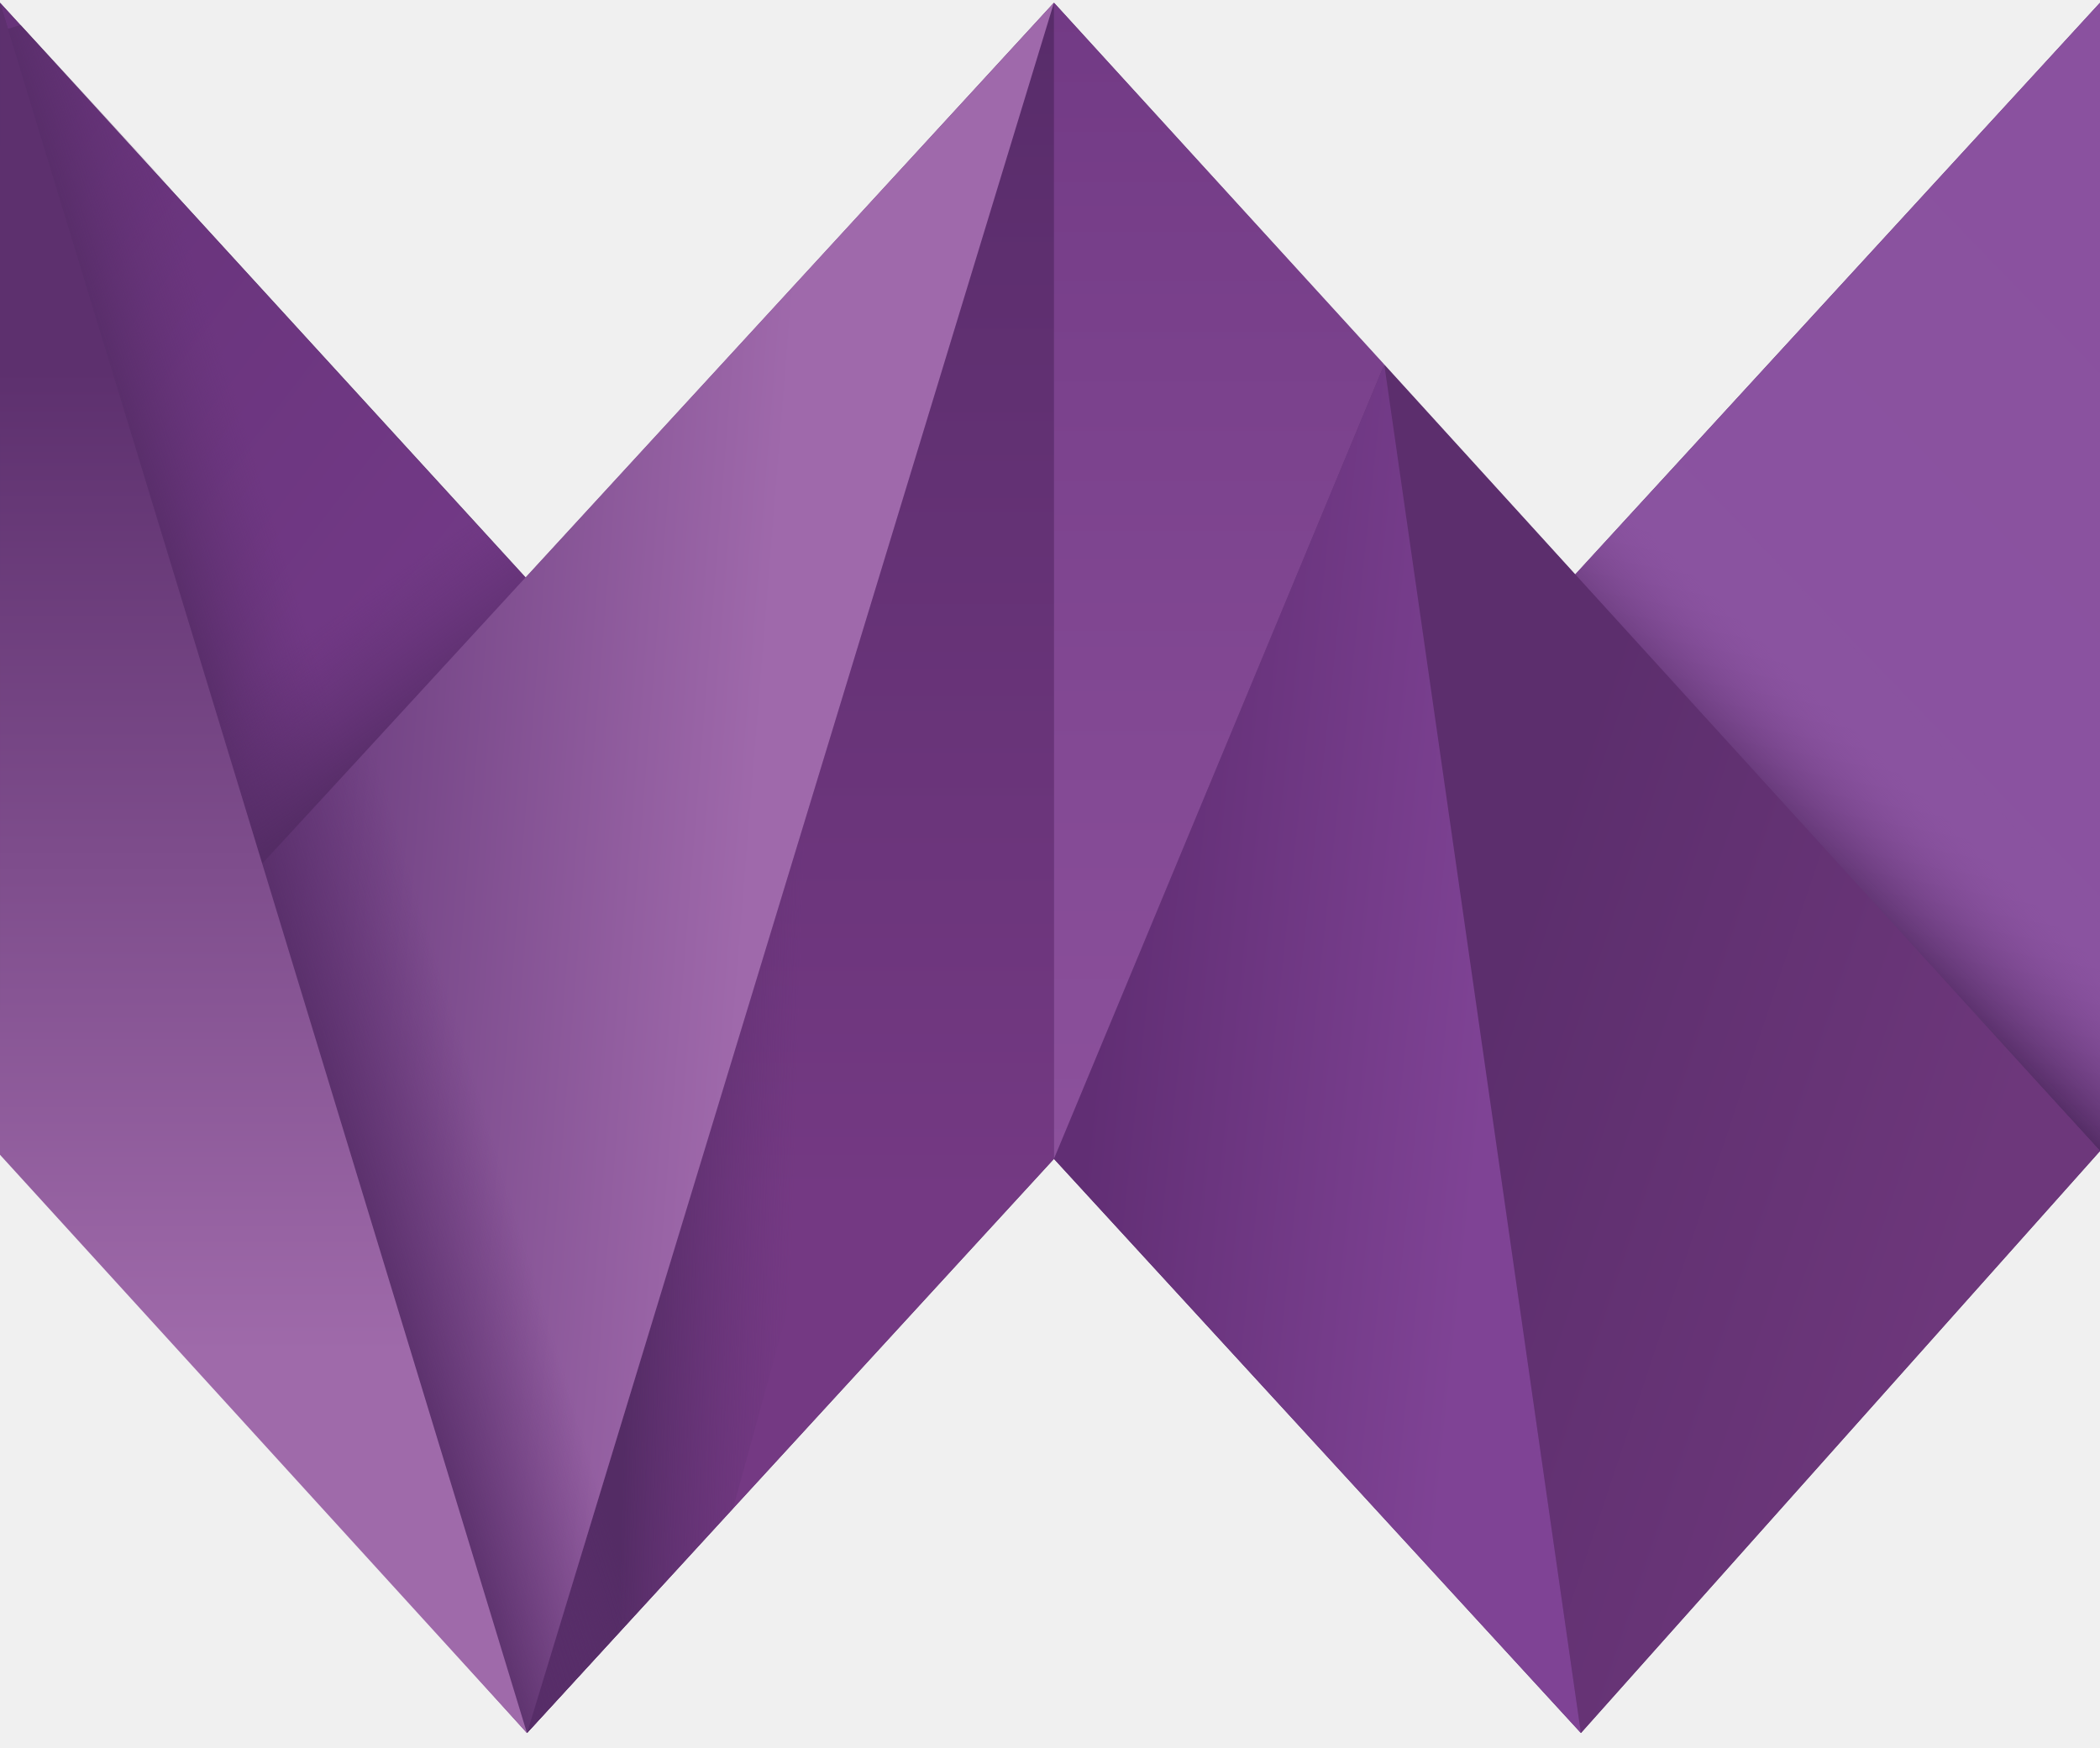
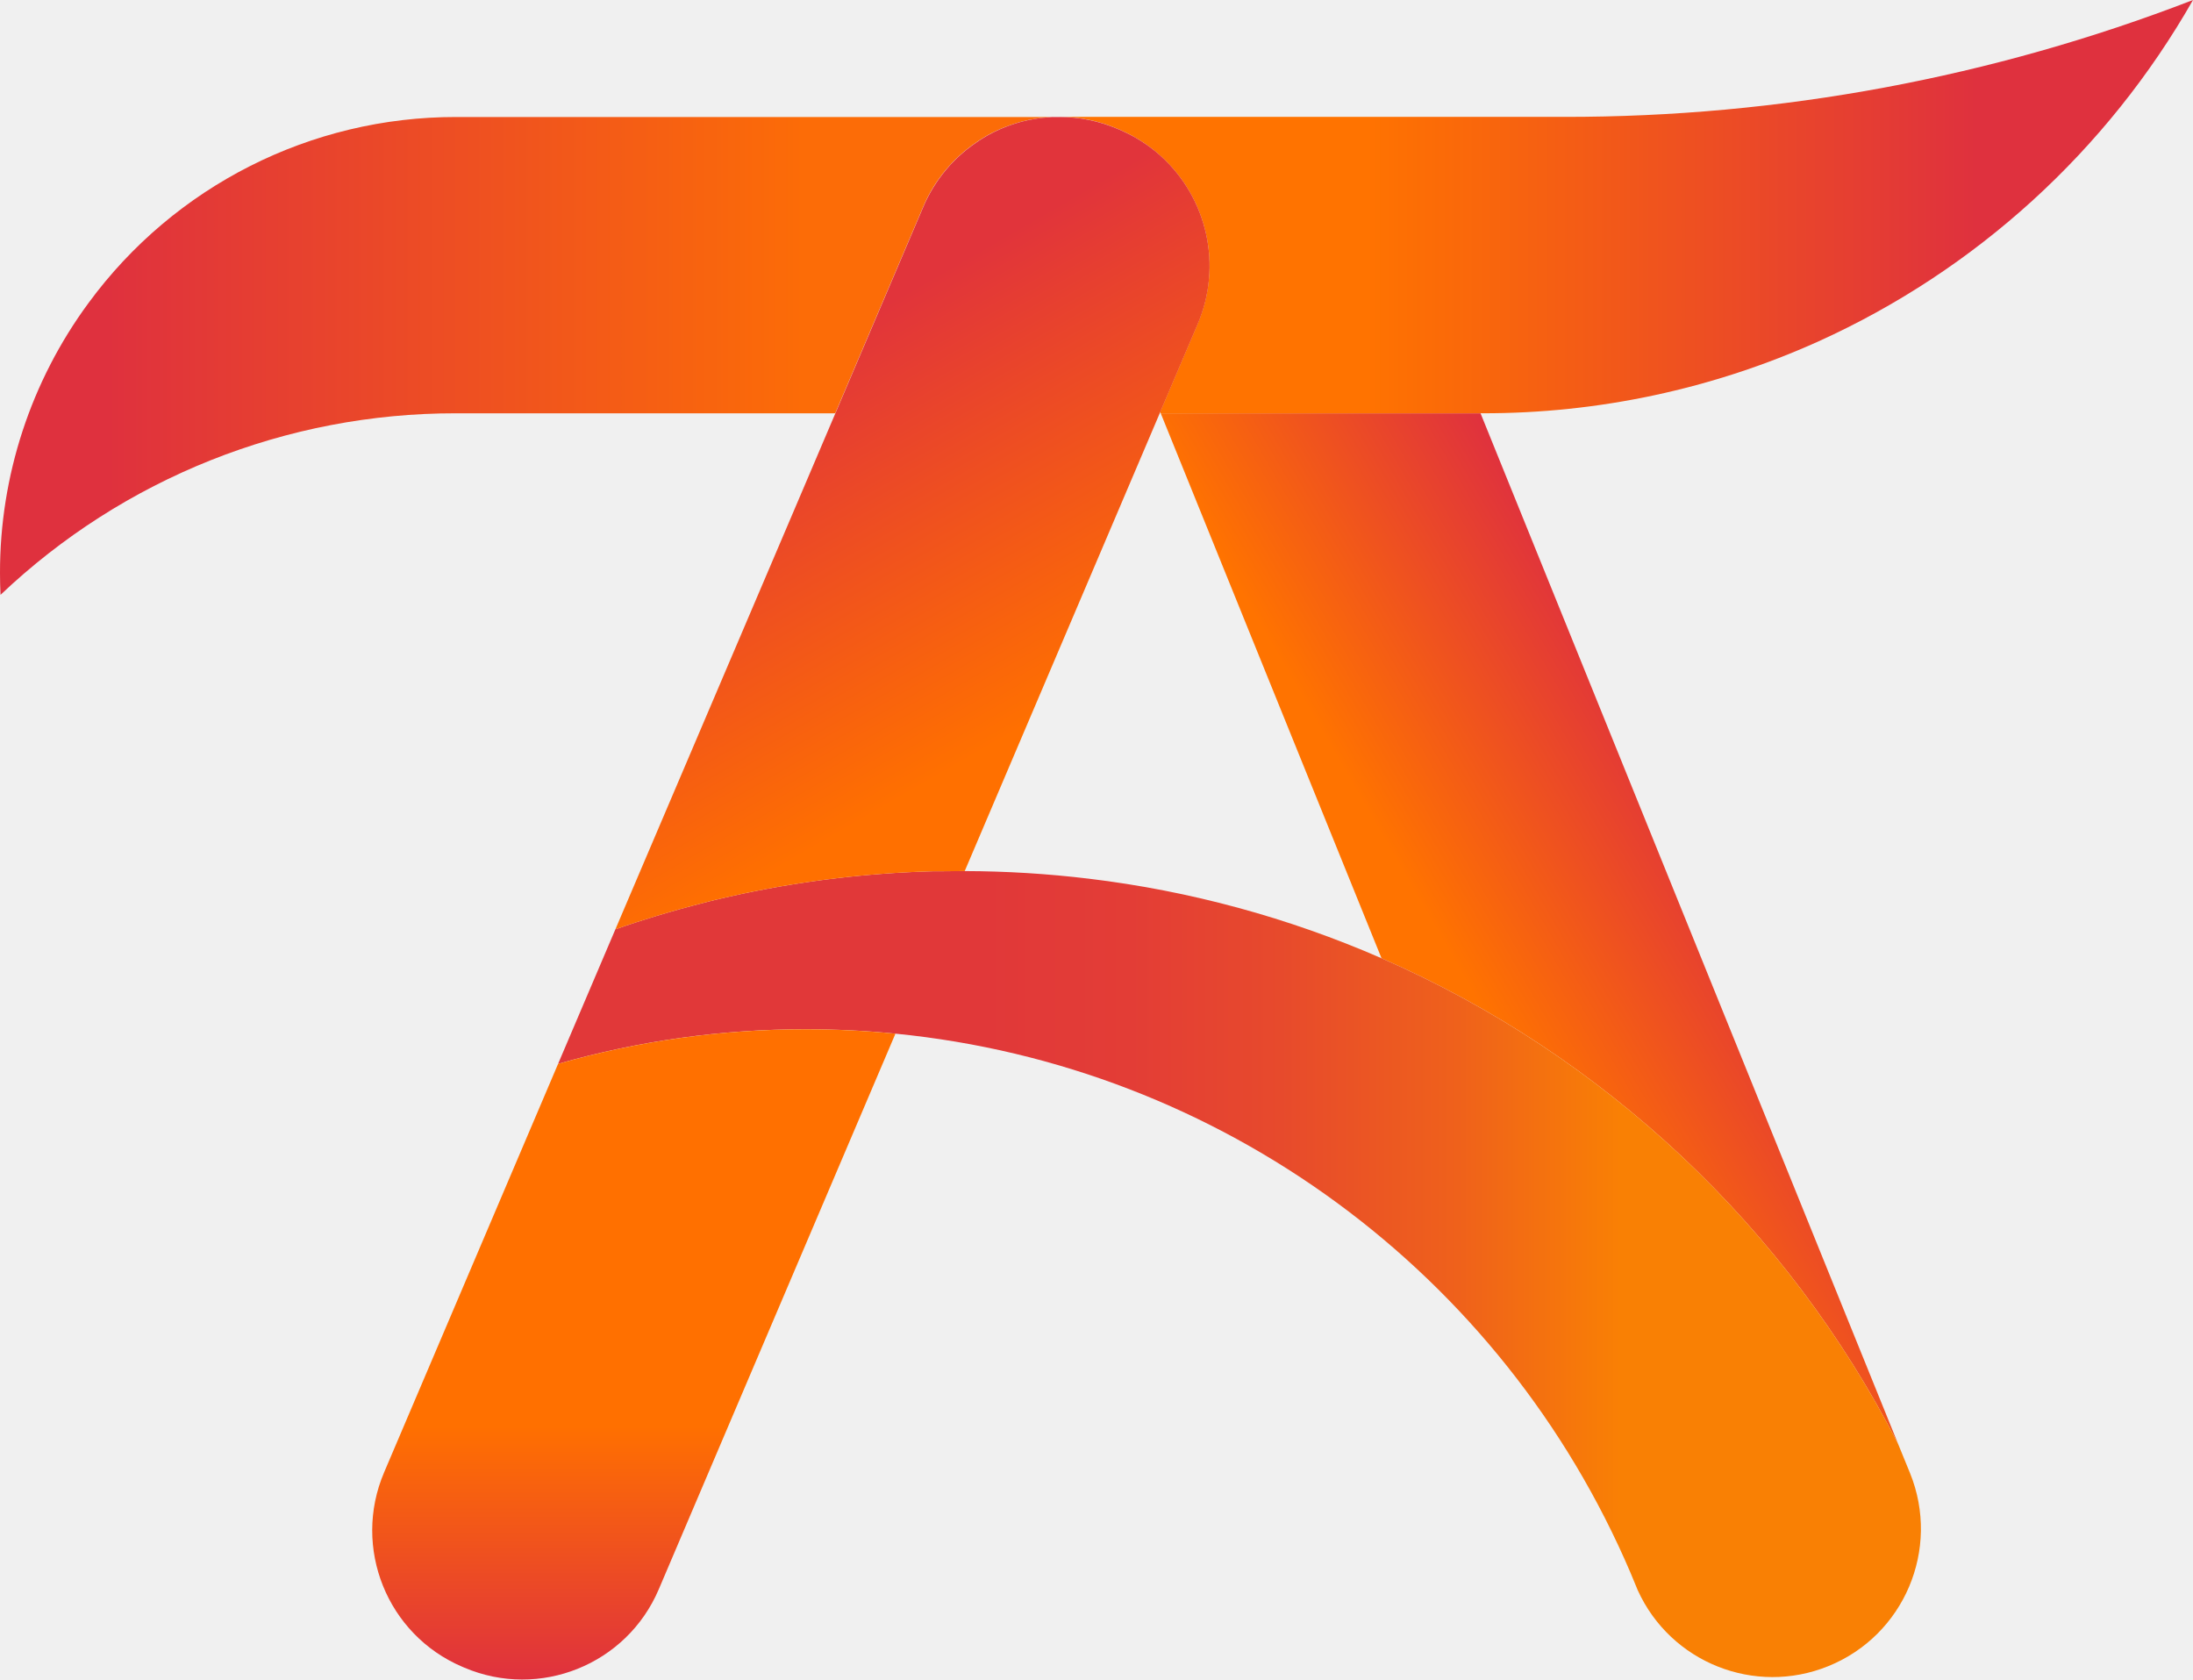
- <svg xmlns="http://www.w3.org/2000/svg" xmlns:xlink="http://www.w3.org/1999/xlink" width="256px" height="213px" viewBox="0 0 256 213" version="1.1" preserveAspectRatio="xMidYMid">
+ <svg xmlns="http://www.w3.org/2000/svg" viewBox="0 0 924.9 708.27">
  <defs>
-     <rect id="path-1" x="6.39488462e-14" y="0.328" width="256.003" height="210.939" />
-     <linearGradient x1="12.932%" y1="9.052%" x2="71.216%" y2="81.625%" id="linearGradient-3">
-       <stop stop-color="#67337A" offset="0%" />
-       <stop stop-color="#723986" offset="100%" />
+     <style>.cls-1{fill:url(#Sfumatura_senza_nome_79);}.cls-2{fill:url(#Sfumatura_senza_nome_175);}.cls-3{fill:url(#Sfumatura_senza_nome_22);}.cls-4{fill:url(#Sfumatura_senza_nome_24);}.cls-5{fill:url(#Sfumatura_senza_nome_59);}.cls-6{fill:url(#Sfumatura_senza_nome_67);}</style>
+     <linearGradient id="Sfumatura_senza_nome_79" x1="592.87" y1="421.78" x2="723.7" y2="346.24" gradientUnits="userSpaceOnUse">
+       <stop offset="0.17" stop-color="#ff7300" />
+       <stop offset="1" stop-color="#df313e" />
    </linearGradient>
-     <linearGradient x1="91.997%" y1="52.448%" x2="29.654%" y2="52.448%" id="linearGradient-4">
-       <stop stop-color="#623274" stop-opacity="0" offset="0%" />
-       <stop stop-color="#542C65" offset="100%" />
+     <linearGradient id="Sfumatura_senza_nome_175" x1="810.11" y1="537.27" x2="235.37" y2="537.27" gradientUnits="userSpaceOnUse">
+       <stop offset="0.22" stop-color="#f98004" />
+       <stop offset="0.22" stop-color="#f98004" />
+       <stop offset="0.34" stop-color="#ef611b" />
+       <stop offset="0.47" stop-color="#e74a2c" />
+       <stop offset="0.58" stop-color="#e33d36" />
+       <stop offset="0.69" stop-color="#e13839" />
    </linearGradient>
-     <linearGradient x1="91.997%" y1="52.448%" x2="29.654%" y2="52.448%" id="linearGradient-5">
-       <stop stop-color="#623274" stop-opacity="0" offset="0%" />
-       <stop stop-color="#542C65" offset="100%" />
+     <linearGradient id="Sfumatura_senza_nome_22" y1="150.07" x2="446.83" y2="150.07" gradientUnits="userSpaceOnUse">
+       <stop offset="0.1" stop-color="#df313e" />
+       <stop offset="0.76" stop-color="#fc6c07" />
    </linearGradient>
-     <linearGradient x1="91.675%" y1="5.599%" x2="56.225%" y2="79.874%" id="linearGradient-6">
-       <stop stop-color="#8A519F" offset="0%" />
-       <stop stop-color="#8A53A0" offset="100%" />
+     <linearGradient id="Sfumatura_senza_nome_24" x1="446.83" y1="87.15" x2="924.9" y2="87.15" gradientUnits="userSpaceOnUse">
+       <stop offset="0.27" stop-color="#ff7300" />
+       <stop offset="0.81" stop-color="#df313e" />
    </linearGradient>
-     <linearGradient x1="63.479%" y1="48.225%" x2="0%" y2="48.225%" id="linearGradient-7">
-       <stop stop-color="#8A529F" stop-opacity="0.1" offset="0%" />
-       <stop stop-color="#542C65" offset="100%" />
+     <linearGradient id="Sfumatura_senza_nome_59" x1="443.89" y1="345.94" x2="311.98" y2="117.47" gradientUnits="userSpaceOnUse">
+       <stop offset="0.15" stop-color="#ff7000" />
+       <stop offset="0.85" stop-color="#e1343b" />
    </linearGradient>
-     <linearGradient x1="24.699%" y1="31.401%" x2="80.097%" y2="66.964%" id="linearGradient-8">
-       <stop stop-color="#5C2E6D" offset="0%" />
-       <stop stop-color="#6D377B" offset="100%" />
-     </linearGradient>
-     <linearGradient x1="12.346%" y1="34.458%" x2="81.65%" y2="53.652%" id="linearGradient-9">
-       <stop stop-color="#612E74" offset="0%" />
-       <stop stop-color="#7F4395" offset="100%" />
-     </linearGradient>
-     <linearGradient x1="100%" y1="0%" x2="100%" y2="69.36%" id="linearGradient-10">
-       <stop stop-color="#582C6A" offset="0%" />
-       <stop stop-color="#743983" offset="100%" />
-     </linearGradient>
-     <linearGradient x1="50%" y1="74.788%" x2="19.624%" y2="71.707%" id="linearGradient-11">
-       <stop stop-color="#623274" stop-opacity="0" offset="0%" />
-       <stop stop-color="#542C65" offset="100%" />
-     </linearGradient>
-     <linearGradient x1="0%" y1="0%" x2="0%" y2="100%" id="linearGradient-12">
-       <stop stop-color="#723A85" offset="0%" />
-       <stop stop-color="#8C519C" offset="100%" />
-     </linearGradient>
-     <linearGradient x1="-6.66133815e-14%" y1="35.927%" x2="62.291%" y2="46.718%" id="linearGradient-13">
-       <stop stop-color="#66397A" offset="0%" />
-       <stop stop-color="#9F69AB" offset="100%" />
-     </linearGradient>
-     <linearGradient x1="72%" y1="48.225%" x2="0%" y2="48.225%" id="linearGradient-14">
-       <stop stop-color="#623274" stop-opacity="0" offset="0%" />
-       <stop stop-color="#542C65" offset="100%" />
-     </linearGradient>
-     <linearGradient x1="50%" y1="21.039%" x2="50%" y2="78.192%" id="linearGradient-15">
-       <stop stop-color="#5D306E" offset="0%" />
-       <stop stop-color="#9F6AAA" offset="100%" />
+     <linearGradient id="Sfumatura_senza_nome_67" x1="267.3" y1="434.05" x2="267.3" y2="708.27" gradientUnits="userSpaceOnUse">
+       <stop offset="0.61" stop-color="#ff7000" />
+       <stop offset="1" stop-color="#df313e" />
    </linearGradient>
  </defs>
-   <g>
-     <mask id="mask-2" fill="white">
-       <use xlink:href="#path-1" />
-     </mask>
-     <polygon fill="#5B2E6E" mask="url(#mask-2)" points="6.39488462e-14 139.993 6.39488462e-14 0.328 64.102 70.412 128.481 0.328 192.002 70.049 256.003 0.328 256.003 140.315 192.721 211.267 128.481 141.274 64.24 211.267" />
-     <path d="M32.122,105.798 C38.777,98.513 60.191,75.072 64.24,70.639 C56.104,61.736 13.276,14.86 7.10542736e-15,0.328 C0.81,2.989 28.866,95.106 32.122,105.798 Z" fill="url(#linearGradient-3)" mask="url(#mask-2)" />
-     <polygon fill="url(#linearGradient-4)" mask="url(#mask-2)" transform="translate(19.58811, 55.23915) rotate(-17) translate(-19.58811, -55.23915) " points="16.91 -2.999 31.948 28.267 32.532 113.478 6.644 113.478" />
-     <polygon fill="url(#linearGradient-5)" mask="url(#mask-2)" transform="translate(45.06418, 87.58027) rotate(-125) translate(-45.06418, -87.58027) " points="29.723 60.734 60.405 70.816 57.583 111.71 37.174 114.427" />
-     <polygon fill="url(#linearGradient-6)" mask="url(#mask-2)" points="191.762 70.318 256.003 140.315 256.003 0.328" />
-     <polygon fill="url(#linearGradient-7)" mask="url(#mask-2)" transform="translate(230.5772, 98.05608) rotate(-46) translate(-230.5772, -98.05608) " points="223.557 50.902 243.314 50.411 237.843 126.386 217.841 145.701" />
-     <polygon fill="url(#linearGradient-8)" mask="url(#mask-2)" points="192.721 211.267 256.003 140.315 168.751 44.434" />
-     <polygon fill="url(#linearGradient-9)" mask="url(#mask-2)" points="128.481 141.274 192.721 211.267 168.751 44.434" />
-     <polygon fill="url(#linearGradient-10)" mask="url(#mask-2)" points="64.24 211.267 128.481 141.274 128.481 0.328" />
-     <polygon fill="url(#linearGradient-11)" mask="url(#mask-2)" points="64.24 211.267 89.361 183.896 128.481 41.504 128.481 0.328" />
-     <polygon fill="url(#linearGradient-12)" mask="url(#mask-2)" points="128.481 141.274 168.751 44.434 128.481 0.328" />
-     <path d="M31.641,105.662 C33.84,112.866 64.245,211.267 64.245,211.267 L128.481,0.328 L31.641,105.662 Z" fill="url(#linearGradient-13)" mask="url(#mask-2)" />
-     <polygon fill="url(#linearGradient-14)" mask="url(#mask-2)" transform="translate(56.28943, 148.0379) rotate(-17) translate(-56.28943, -148.0379) " points="41.813 102.192 70.766 85.248 70.519 196.08 45.407 210.828" />
-     <polygon fill="url(#linearGradient-15)" mask="url(#mask-2)" points="7.10542736e-15 140.775 64.24 211.267 0.003 0.328" />
+   <g id="Livello_2" data-name="Livello 2">
+     <g id="Livello_1-2" data-name="Livello 1">
+       <path class="cls-1" d="M800.56,609A445.21,445.21,0,0,0,582.66,404.1L489.54,174.29H624.42Z" />
+       <path class="cls-2" d="M771.07,702.64a62.45,62.45,0,0,1-80.34-32c-1-2.42-2-4.84-3-7.24a377.51,377.51,0,0,0-310.09-227.5q-18.63-1.85-37.77-1.86a378.86,378.86,0,0,0-104.5,14.6l9.28-21.79,14.89-34.95c2.86-1,5.73-2,8.61-2.9l2.84-.91q5.53-1.77,11.13-3.38l4.23-1.21q2.88-.79,5.77-1.56l3.31-.86,3.84-1,2.18-.53,3.25-.77c1.54-.36,3.08-.71,4.63-1.05q1.85-.42,3.72-.81c1-.22,2.07-.44,3.1-.64l1.25-.26,2.3-.46,3.38-.65.56-.1c1.13-.22,2.26-.42,3.4-.62l2.43-.43,3.24-.55.51-.08c1.31-.22,2.62-.43,3.94-.63s2.84-.44,4.27-.64q1.69-.26,3.39-.48c1.36-.19,2.73-.37,4.09-.54s2.83-.36,4.24-.52l.76-.09,3.4-.38,1.27-.14,3.34-.33,1.4-.14,4.25-.38c1.56-.13,3.13-.26,4.7-.37,1.13-.09,2.26-.17,3.4-.24l2-.13,4.08-.23,2.61-.13,2.67-.12c1.39-.06,2.78-.11,4.18-.15l2.79-.08,2.26,0c.55,0,1.09,0,1.64,0q3.81-.08,7.64-.07h1.33a446.33,446.33,0,0,1,52.39,3.22A440.2,440.2,0,0,1,582.66,404.1,445.21,445.21,0,0,1,800.56,609l5,12.24A62.49,62.49,0,0,1,771.07,702.64Z" />
+       <path class="cls-3" d="M37.34,127.76A191.49,191.49,0,0,0,0,241.67q0,4.62.22,9.18a278.46,278.46,0,0,1,192.16-76.56H352.25l9.88-23.21L389.3,87.31c.28-.66.57-1.31.88-2s.54-1.14.83-1.7q.21-.44.45-.87a57.93,57.93,0,0,1,4.61-7.48c.4-.59.84-1.17,1.29-1.74.87-1.14,1.78-2.24,2.75-3.31.47-.54.95-1.06,1.45-1.58s.84-.87,1.26-1.29c.17-.18.35-.35.53-.51.35-.35.7-.68,1.06-1l.39-.36c.45-.42.9-.82,1.37-1.2a.13.13,0,0,1,.07-.06c.46-.4.93-.78,1.4-1.16,1.38-1.11,2.8-2.16,4.27-3.13.35-.24.7-.48,1-.7.56-.37,1.13-.72,1.7-1.06l.09-.05c.55-.33,1.1-.65,1.66-1l.26-.14c.58-.32,1.17-.63,1.76-.93l.17-.09c.56-.29,1.13-.56,1.71-.83s1.28-.59,1.92-.86,1.28-.54,1.92-.78l0,0q1-.37,1.95-.72t1.8-.6l.33-.1c.46-.15.92-.29,1.38-.41l.44-.13.65-.17a3.6,3.6,0,0,1,.44-.12c1-.26,2-.5,3-.71l.25,0c.61-.12,1.22-.24,1.83-.34s1.39-.23,2.08-.32,1.11-.15,1.66-.21l.17,0,.8-.07c.42,0,.85-.08,1.28-.11l.67-.05c.58,0,1.16-.06,1.75-.08s1.41,0,2.12,0H192.38A192.09,192.09,0,0,0,37.34,127.76Z" />
+       <path class="cls-4" d="M659.8,49.29h-213a62.22,62.22,0,0,1,24.47,5l.82.35a62.42,62.42,0,0,1,33,82l-5.9,13.84-9.9,23.25.22.55H625.3A343.45,343.45,0,0,0,766.87,144,346,346,0,0,0,924.9,0,732.89,732.89,0,0,1,659.8,49.29Z" />
+       <path class="cls-5" d="M489.45,65.69a62.39,62.39,0,0,0-17.33-11l-.82-.35a62.22,62.22,0,0,0-24.47-5c-.71,0-1.42,0-2.12,0s-1.17,0-1.75.08l-.67.05c-.43,0-.86.06-1.28.11l-.8.07-.17,0c-.55.06-1.11.13-1.66.21s-1.39.2-2.08.32-1.22.22-1.83.34l-.25,0c-1,.21-2,.45-3,.71a3.6,3.6,0,0,0-.44.12l-.65.17-.44.13c-.46.12-.92.26-1.38.41l-.33.1q-.9.28-1.8.6t-1.95.72l0,0q-1,.38-1.92.78c-.64.27-1.28.56-1.92.86L418.6,56l-.17.09c-.59.3-1.18.61-1.76.93l-.26.14c-.56.31-1.11.63-1.66,1l-.09.05c-.57.35-1.14.7-1.7,1.06-.35.22-.7.46-1,.7-1.47,1-2.89,2-4.27,3.13-.47.38-.94.76-1.4,1.16a.13.13,0,0,0-.07.06c-.46.39-.92.79-1.37,1.2l-.39.36-1.06,1c-.18.16-.36.33-.53.51-.42.42-.85.85-1.26,1.29s-1,1-1.45,1.58q-1.42,1.6-2.75,3.31-.66.85-1.29,1.74a62.72,62.72,0,0,0-4.61,7.48q-.24.43-.45.87c-.29.56-.57,1.13-.83,1.7s-.6,1.3-.88,2l-27.17,63.77-9.88,23.21-16.77,39.36L259.54,391.91c2.86-1,5.73-2,8.61-2.9l2.84-.91q5.53-1.77,11.13-3.38l4.23-1.21q2.88-.79,5.77-1.56l3.31-.86,3.84-1,2.18-.53,3.25-.77c1.54-.36,3.08-.71,4.63-1.05q1.85-.42,3.72-.81c1-.22,2.07-.44,3.1-.64l1.25-.26,2.3-.46,3.38-.65.56-.1c1.13-.22,2.26-.42,3.4-.62l2.43-.43,3.24-.55.51-.08c1.31-.22,2.62-.43,3.94-.63s2.84-.44,4.27-.64q1.69-.26,3.39-.48c1.36-.19,2.73-.37,4.09-.54s2.83-.36,4.24-.52l.76-.09,3.4-.38,1.27-.14,3.34-.33,1.4-.14,4.25-.38c1.56-.13,3.13-.26,4.7-.37,1.13-.09,2.26-.17,3.4-.24l2-.13,4.08-.23,2.61-.13,2.67-.12c1.39-.06,2.78-.11,4.18-.15l2.79-.08,2.26,0c.55,0,1.09,0,1.64,0q3.81-.08,7.64-.07h1.33l24.75-58.11,57.48-134.92.23-.55,9.9-23.25,5.9-13.84A62.51,62.51,0,0,0,489.45,65.69Z" />
+       <path class="cls-6" d="M235.37,448.65,162,620.91a62.5,62.5,0,0,0,33,82l.82.35a62.51,62.51,0,0,0,82-33l99.83-234.34q-18.63-1.85-37.77-1.86A378.86,378.86,0,0,0,235.37,448.65Z" />
+     </g>
  </g>
</svg>
